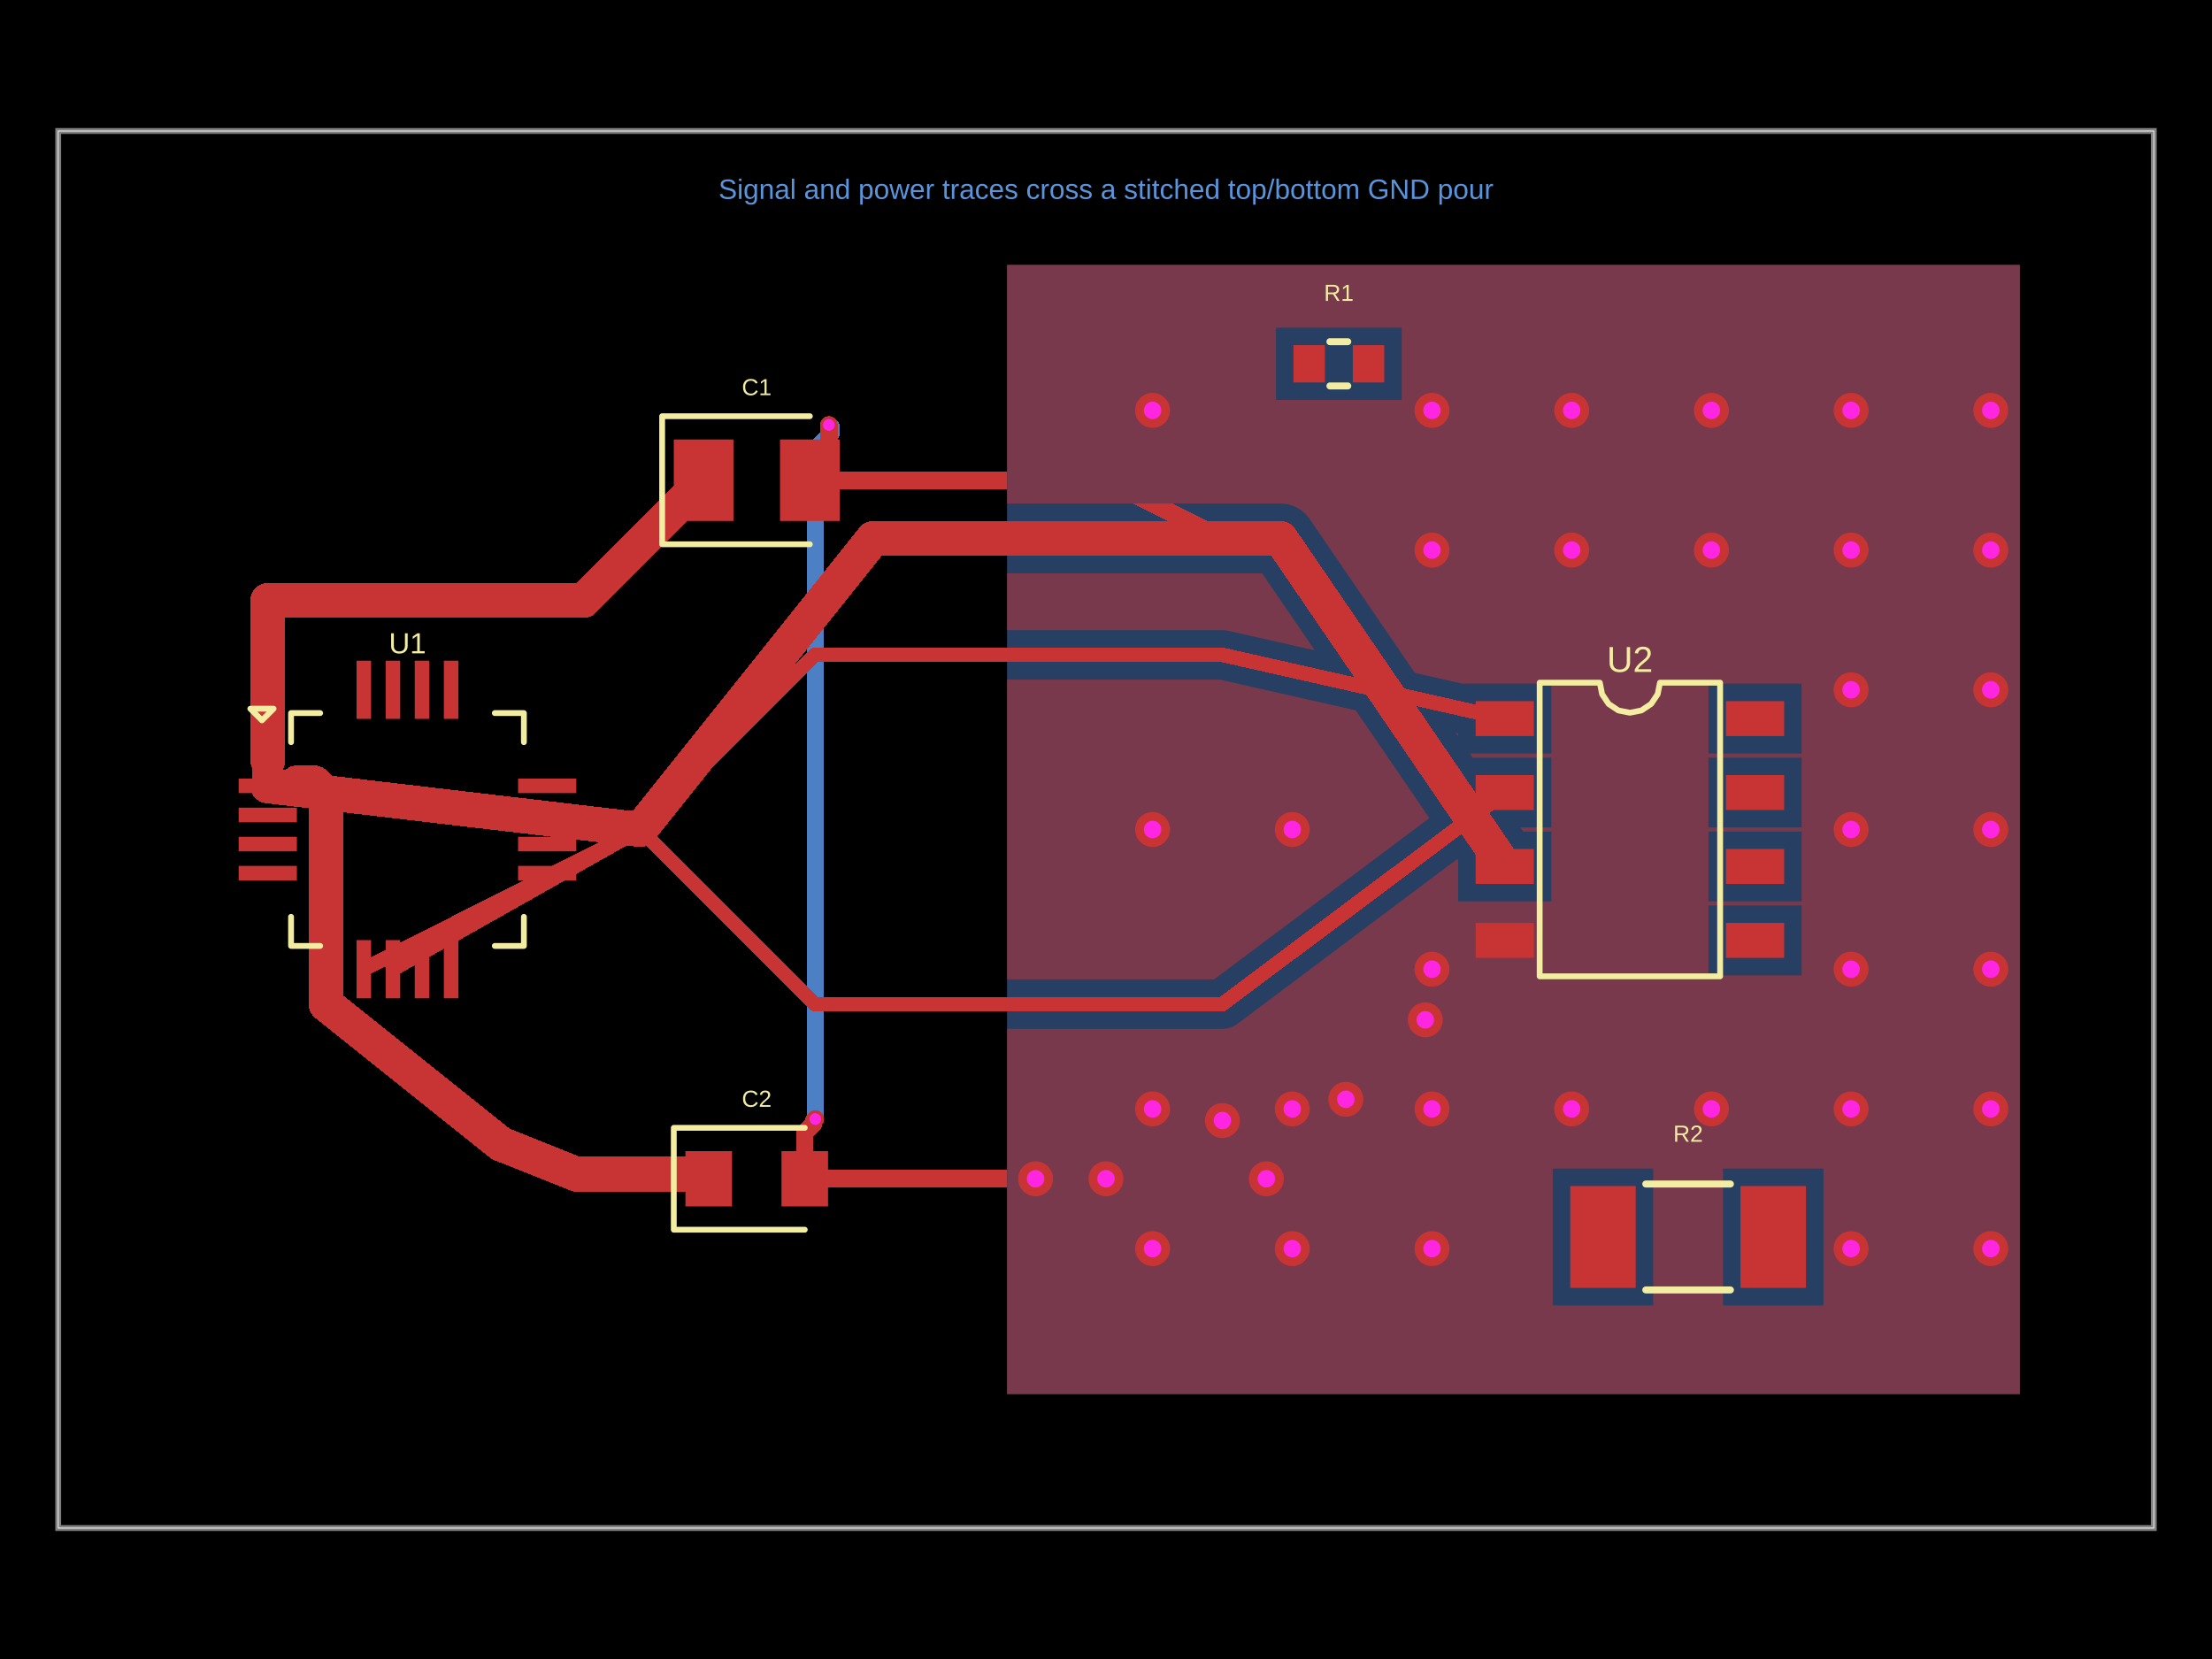
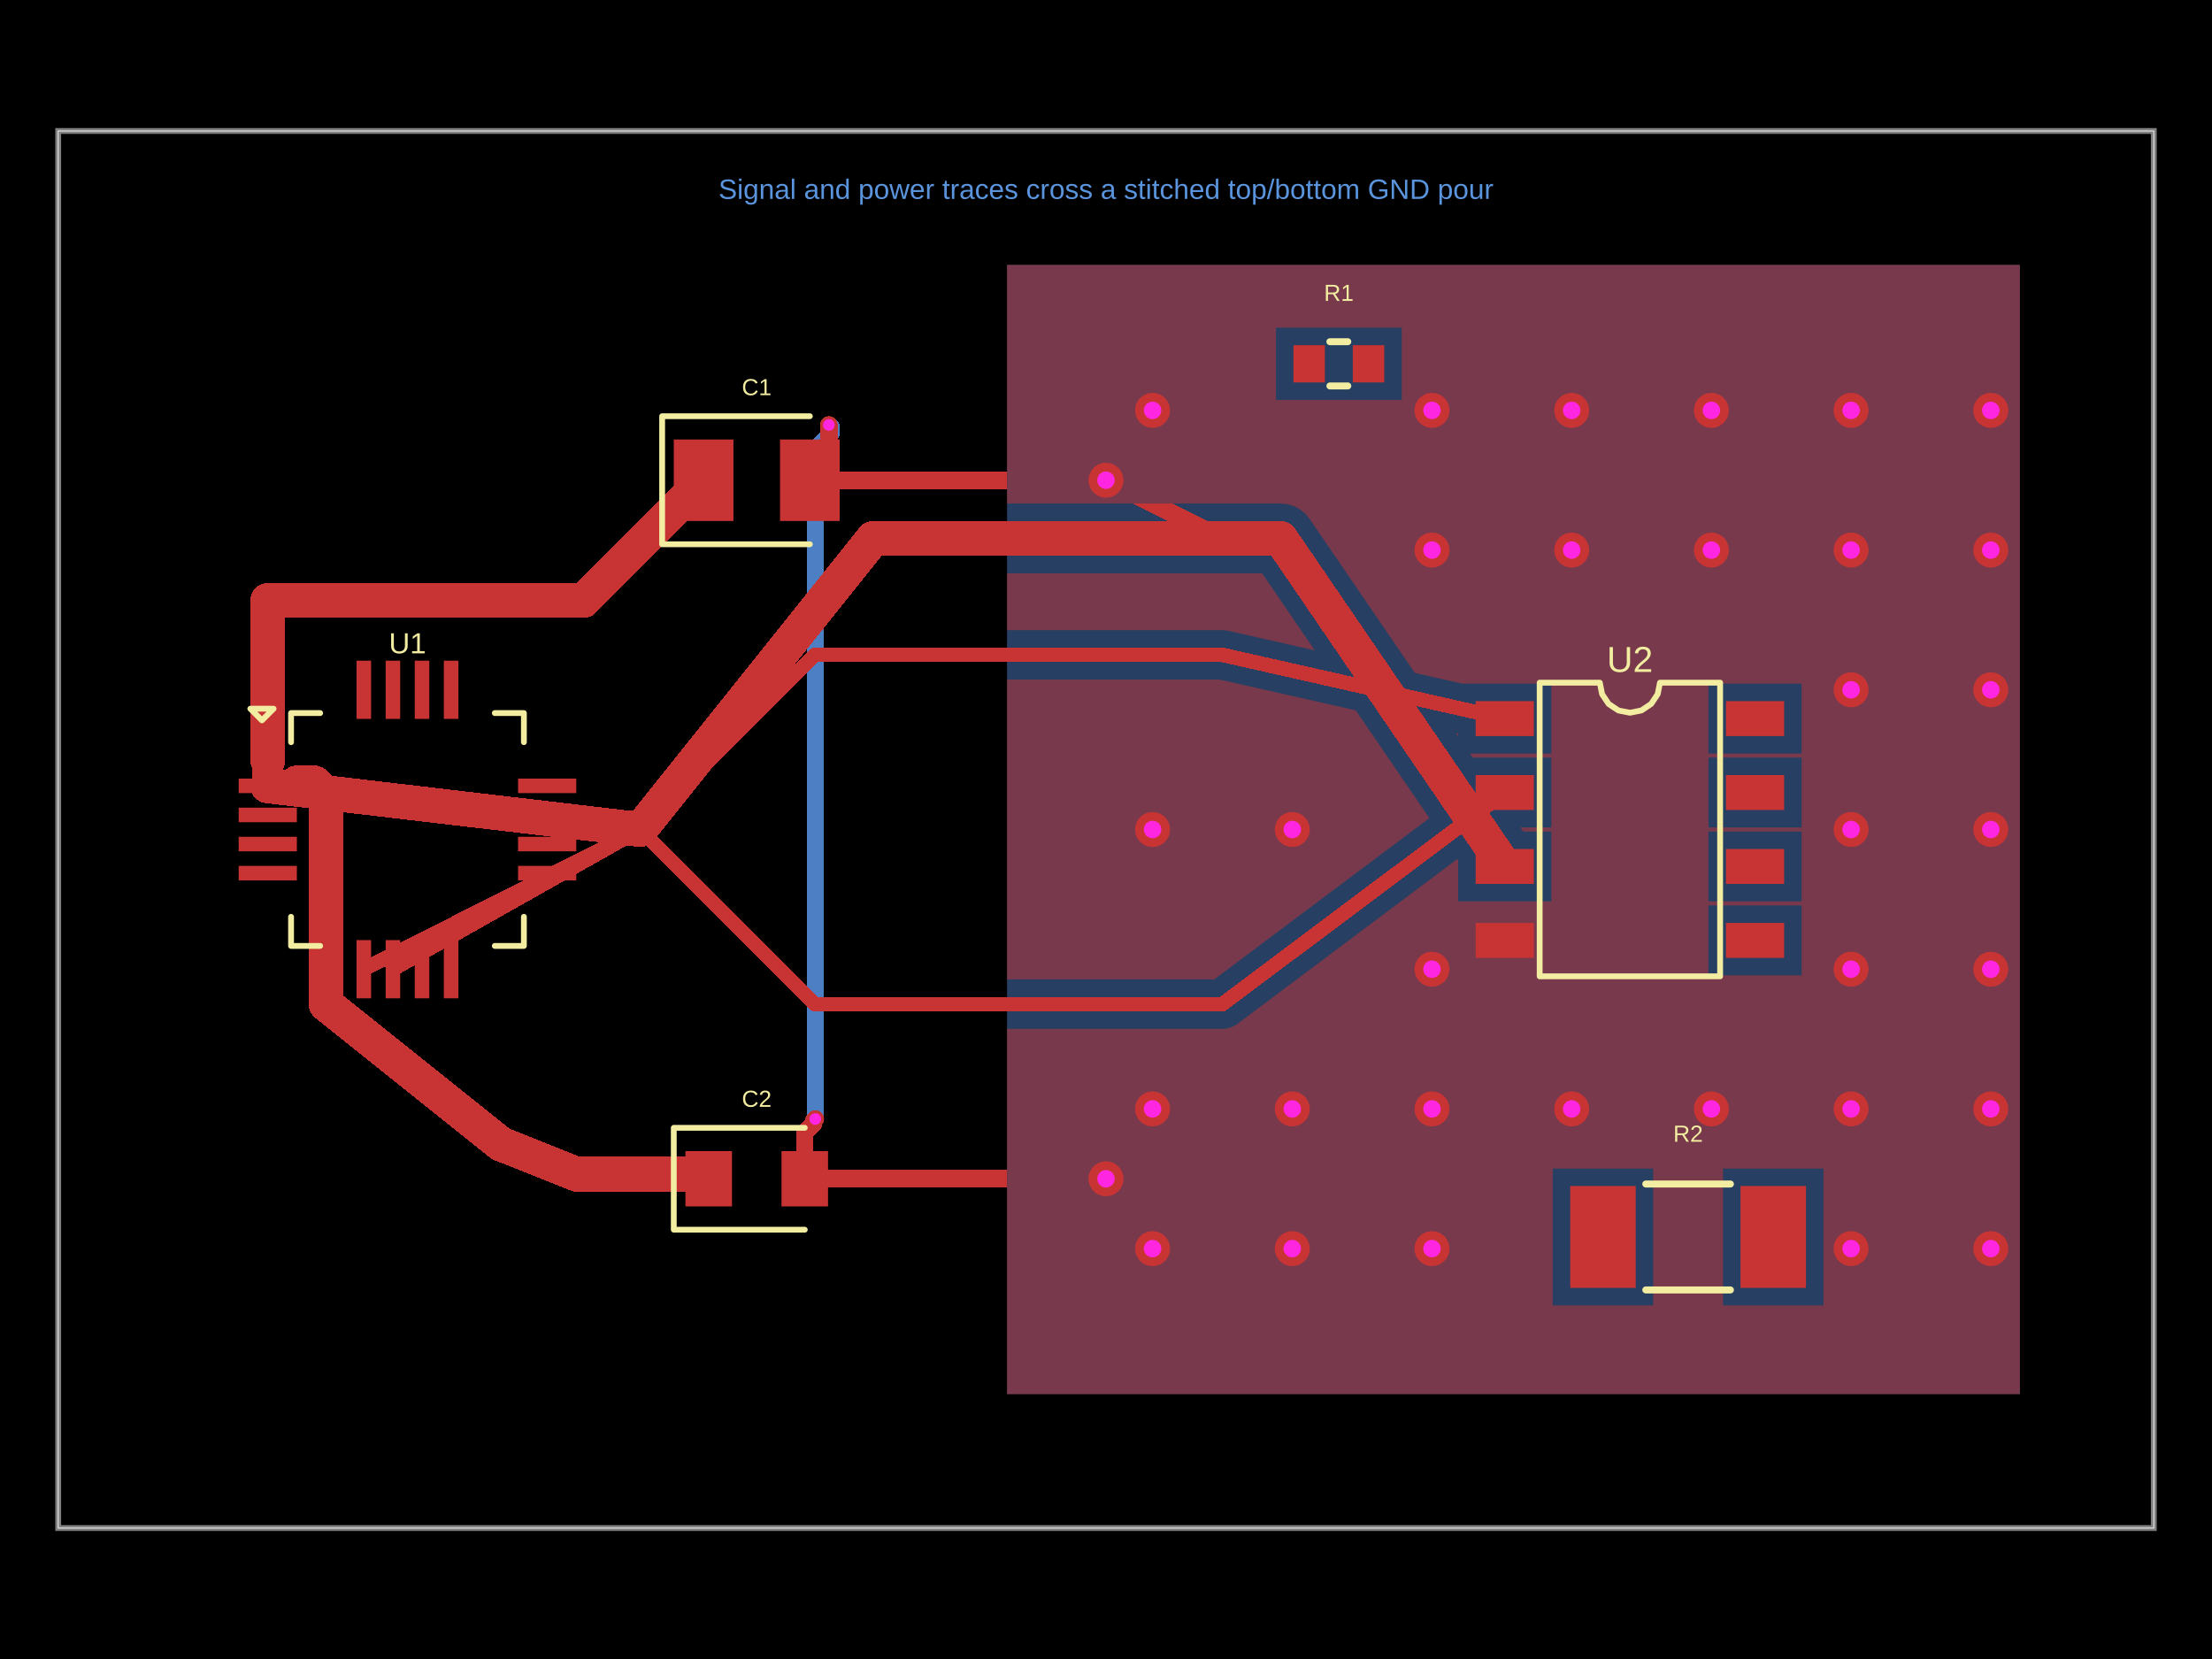
<svg xmlns="http://www.w3.org/2000/svg" width="800" height="600" data-software-used-string="@tscircuit/core@0.0.1697">
  <style />
  <defs class="copper-pour-trace-mask-defs">
    <mask id="copper-pour-trace-mask-top" maskUnits="userSpaceOnUse" x="0" y="0" width="800" height="600">
      <rect x="0" y="0" width="800" height="600" fill="#fff" />
      <path d="M 527.368 266.327 L 526.511 265.071 L 527.368 265.265 L 527.368 266.327 Z" fill-rule="evenodd" fill="#000" />
      <path d="M 439.124 354.211 L 364.211 354.211 L 364.211 245.789 L 441.108 245.789 L 490.334 256.903 L 516.96 295.874 L 439.124 354.211 Z" fill-rule="evenodd" fill="#000" />
      <path d="M 475.514 235.212 L 444.076 228.114 L 444.071 228.134 L 443.851 228.067 L 442.105 227.895 L 364.211 227.895 L 364.211 207.368 L 456.49 207.368 L 475.514 235.212 Z" fill-rule="evenodd" fill="#000" />
      <path d="M 730.526 504.211 L 364.211 504.211 L 364.211 372.105 L 442.105 372.105 L 443.851 371.933 L 445.529 371.424 L 447.076 370.597 L 447.451 370.29 L 447.471 370.318 L 527.064 310.664 L 527.368 311.109 L 527.368 326 L 561.053 326 L 561.053 300.737 L 550.879 300.737 L 549.872 299.263 L 561.053 299.263 L 561.053 274 L 532.611 274 L 531.604 272.526 L 561.053 272.526 L 561.053 247.263 L 528.89 247.263 L 511.691 243.38 L 473.588 187.611 L 473.578 187.618 L 472.09 185.805 L 470.176 184.234 L 467.992 183.067 L 465.622 182.348 L 463.158 182.105 L 364.211 182.105 L 364.211 95.789 L 730.526 95.789 L 730.526 504.211 Z M 461.474 144.632 L 485.474 144.632 L 506.947 144.632 L 506.947 118.526 L 482.947 118.526 L 461.474 118.526 L 461.474 144.632 Z M 617.895 272.526 L 651.579 272.526 L 651.579 247.263 L 617.895 247.263 L 617.895 272.526 Z M 617.895 299.263 L 651.579 299.263 L 651.579 274 L 617.895 274 L 617.895 299.263 Z M 617.895 326 L 651.579 326 L 651.579 300.737 L 617.895 300.737 L 617.895 326 Z M 617.895 352.737 L 651.579 352.737 L 651.579 327.474 L 617.895 327.474 L 617.895 352.737 Z M 561.579 472.105 L 597.895 472.105 L 597.895 422.632 L 561.579 422.632 L 561.579 472.105 Z M 623.158 472.105 L 659.474 472.105 L 659.474 422.632 L 623.158 422.632 L 623.158 472.105 Z" fill-rule="evenodd" fill="#000" />
    </mask>
    <mask id="copper-pour-trace-mask-bottom" maskUnits="userSpaceOnUse" x="0" y="0" width="800" height="600">
      <rect x="0" y="0" width="800" height="600" fill="#fff" />
      <path d="M 364.211 504.211 L 364.211 95.789 L 730.526 95.789 L 730.526 504.211 L 364.211 504.211 Z" fill-rule="evenodd" fill="#000" />
    </mask>
  </defs>
  <rect class="boundary" x="0" y="0" fill="#000" width="800" height="600" data-type="pcb_background" data-pcb-layer="global" />
  <rect class="pcb-boundary" fill="none" stroke="#fff" stroke-width="0.3" x="21.053" y="47.368" width="757.895" height="505.263" data-type="pcb_boundary" data-pcb-layer="global" />
  <path class="pcb-board" d="M 21.053 552.632 L 778.947 552.632 L 778.947 47.368 L 21.053 47.368 Z" fill="none" stroke="rgba(255, 255, 255, 0.5)" stroke-width="2.105" data-type="pcb_board" data-pcb-layer="board" />
  <g class="pcb-trace-mask-group" mask="url(#copper-pour-trace-mask-bottom)">
    <path class="pcb-trace" stroke="rgb(77, 127, 196)" fill="none" stroke-width="6.316" stroke-linecap="round" stroke-linejoin="round" shape-rendering="crispEdges" data-type="pcb_trace" data-pcb-layer="bottom" d="M 299.768 153.684 L 300.551 154.467 M 300.551 154.467 L 300.551 156.745 M 300.551 156.745 L 294.863 162.433 M 294.863 162.433 L 294.863 404.716" />
  </g>
  <path class="pcb-copper-pour pcb-copper-pour-brep" d="M 364.211 504.211 L 364.211 95.789 L 730.526 95.789 L 730.526 504.211 L 364.211 504.211 Z" fill-rule="evenodd" fill="rgb(77, 127, 196)" fill-opacity="0.5" data-type="pcb_copper_pour" data-pcb-layer="bottom" />
  <rect class="pcb-pad" fill="rgb(200, 52, 52)" x="86.316" y="281.579" width="21.053" height="5.263" data-type="pcb_smtpad" data-pcb-layer="top" data-pad-name="U1.pin1" data-pad-net-name="VCC" />
  <rect class="pcb-pad" fill="rgb(200, 52, 52)" x="86.316" y="292.105" width="21.053" height="5.263" data-type="pcb_smtpad" data-pcb-layer="top" data-pad-name="U1.pin2" />
  <rect class="pcb-pad" fill="rgb(200, 52, 52)" x="86.316" y="302.632" width="21.053" height="5.263" data-type="pcb_smtpad" data-pcb-layer="top" data-pad-name="U1.pin3" />
  <rect class="pcb-pad" fill="rgb(200, 52, 52)" x="86.316" y="313.158" width="21.053" height="5.263" data-type="pcb_smtpad" data-pcb-layer="top" data-pad-name="U1.pin4" />
  <rect class="pcb-pad" fill="rgb(200, 52, 52)" x="128.947" y="340" width="5.263" height="21.053" data-type="pcb_smtpad" data-pcb-layer="top" data-pad-name="U1.pin5" />
  <rect class="pcb-pad" fill="rgb(200, 52, 52)" x="139.474" y="340" width="5.263" height="21.053" data-type="pcb_smtpad" data-pcb-layer="top" data-pad-name="U1.pin6" />
  <rect class="pcb-pad" fill="rgb(200, 52, 52)" x="150" y="340" width="5.263" height="21.053" data-type="pcb_smtpad" data-pcb-layer="top" data-pad-name="U1.pin7" />
  <rect class="pcb-pad" fill="rgb(200, 52, 52)" x="160.526" y="340" width="5.263" height="21.053" data-type="pcb_smtpad" data-pcb-layer="top" data-pad-name="U1.pin8" />
  <rect class="pcb-pad" fill="rgb(200, 52, 52)" x="187.368" y="313.158" width="21.053" height="5.263" data-type="pcb_smtpad" data-pcb-layer="top" data-pad-name="U1.pin9" />
  <rect class="pcb-pad" fill="rgb(200, 52, 52)" x="187.368" y="302.632" width="21.053" height="5.263" data-type="pcb_smtpad" data-pcb-layer="top" data-pad-name="U1.pin10" />
  <rect class="pcb-pad" fill="rgb(200, 52, 52)" x="187.368" y="292.105" width="21.053" height="5.263" data-type="pcb_smtpad" data-pcb-layer="top" data-pad-name="U1.pin11" />
  <rect class="pcb-pad" fill="rgb(200, 52, 52)" x="187.368" y="281.579" width="21.053" height="5.263" data-type="pcb_smtpad" data-pcb-layer="top" data-pad-name="U1.pin12" />
  <rect class="pcb-pad" fill="rgb(200, 52, 52)" x="160.526" y="238.947" width="5.263" height="21.053" data-type="pcb_smtpad" data-pcb-layer="top" data-pad-name="U1.pin13" />
  <rect class="pcb-pad" fill="rgb(200, 52, 52)" x="150" y="238.947" width="5.263" height="21.053" data-type="pcb_smtpad" data-pcb-layer="top" data-pad-name="U1.pin14" />
  <rect class="pcb-pad" fill="rgb(200, 52, 52)" x="139.474" y="238.947" width="5.263" height="21.053" data-type="pcb_smtpad" data-pcb-layer="top" data-pad-name="U1.pin15" />
  <rect class="pcb-pad" fill="rgb(200, 52, 52)" x="128.947" y="238.947" width="5.263" height="21.053" data-type="pcb_smtpad" data-pcb-layer="top" data-pad-name="U1.pin16" />
  <rect class="pcb-pad" fill="rgb(200, 52, 52)" x="533.684" y="253.579" width="21.053" height="12.632" data-type="pcb_smtpad" data-pcb-layer="top" data-pad-name="U2.pin1" />
  <rect class="pcb-pad" fill="rgb(200, 52, 52)" x="533.684" y="280.316" width="21.053" height="12.632" data-type="pcb_smtpad" data-pcb-layer="top" data-pad-name="U2.pin2" />
  <rect class="pcb-pad" fill="rgb(200, 52, 52)" x="533.684" y="307.053" width="21.053" height="12.632" data-type="pcb_smtpad" data-pcb-layer="top" data-pad-name="U2.pin3" data-pad-net-name="VCC" />
  <rect class="pcb-pad" fill="rgb(200, 52, 52)" x="533.684" y="333.789" width="21.053" height="12.632" data-type="pcb_smtpad" data-pcb-layer="top" data-pad-name="U2.pin4" data-pad-net-name="GND" />
  <rect class="pcb-pad" fill="rgb(200, 52, 52)" x="624.211" y="333.789" width="21.053" height="12.632" data-type="pcb_smtpad" data-pcb-layer="top" data-pad-name="U2.pin5" />
  <rect class="pcb-pad" fill="rgb(200, 52, 52)" x="624.211" y="307.053" width="21.053" height="12.632" data-type="pcb_smtpad" data-pcb-layer="top" data-pad-name="U2.pin6" />
  <rect class="pcb-pad" fill="rgb(200, 52, 52)" x="624.211" y="280.316" width="21.053" height="12.632" data-type="pcb_smtpad" data-pcb-layer="top" data-pad-name="U2.pin7" />
  <rect class="pcb-pad" fill="rgb(200, 52, 52)" x="624.211" y="253.579" width="21.053" height="12.632" data-type="pcb_smtpad" data-pcb-layer="top" data-pad-name="U2.pin8" />
  <rect class="pcb-pad" fill="rgb(200, 52, 52)" x="243.684" y="158.947" width="21.579" height="29.474" data-type="pcb_smtpad" data-pcb-layer="top" data-pad-name="C1.pin1" data-pad-net-name="VCC" />
  <rect class="pcb-pad" fill="rgb(200, 52, 52)" x="282.105" y="158.947" width="21.579" height="29.474" data-type="pcb_smtpad" data-pcb-layer="top" data-pad-name="C1.pin2" data-pad-net-name="GND" />
  <rect class="pcb-pad" fill="rgb(200, 52, 52)" x="247.895" y="416.316" width="16.842" height="20" data-type="pcb_smtpad" data-pcb-layer="top" data-pad-name="C2.pin1" data-pad-net-name="VCC" />
  <rect class="pcb-pad" fill="rgb(200, 52, 52)" x="282.632" y="416.316" width="16.842" height="20" data-type="pcb_smtpad" data-pcb-layer="top" data-pad-name="C2.pin2" data-pad-net-name="GND" />
  <rect class="pcb-pad" fill="rgb(200, 52, 52)" x="467.789" y="124.842" width="11.368" height="13.474" data-type="pcb_smtpad" data-pcb-layer="top" data-pad-name="R1.pin1" />
  <rect class="pcb-pad" fill="rgb(200, 52, 52)" x="489.263" y="124.842" width="11.368" height="13.474" data-type="pcb_smtpad" data-pcb-layer="top" data-pad-name="R1.pin2" />
  <rect class="pcb-pad" fill="rgb(200, 52, 52)" x="567.895" y="428.947" width="23.684" height="36.842" data-type="pcb_smtpad" data-pcb-layer="top" data-pad-name="R2.pin1" />
  <rect class="pcb-pad" fill="rgb(200, 52, 52)" x="629.474" y="428.947" width="23.684" height="36.842" data-type="pcb_smtpad" data-pcb-layer="top" data-pad-name="R2.pin2" />
  <g class="pcb-trace-mask-group" mask="url(#copper-pour-trace-mask-top)">
    <path class="pcb-trace" stroke="rgb(200, 52, 52)" fill="none" stroke-width="5.263" stroke-linecap="round" stroke-linejoin="round" shape-rendering="crispEdges" data-type="pcb_trace" data-pcb-layer="top" d="M 131.579 350.526 L 231.579 300 M 231.579 300 L 294.737 236.842 M 294.737 236.842 L 442.105 236.842 M 442.105 236.842 L 544.211 259.895 M 142.105 350.526 L 231.579 300 M 231.579 300 L 294.737 363.158 M 294.737 363.158 L 442.105 363.158 M 442.105 363.158 L 544.211 286.632 M 96.842 281.579 L 96.842 284.211 M 107.368 283.158 L 101.053 283.158 M 101.053 283.158 L 96.842 284.211" />
    <path class="pcb-trace" stroke="rgb(200, 52, 52)" fill="none" stroke-width="12.632" stroke-linecap="round" stroke-linejoin="round" shape-rendering="crispEdges" data-type="pcb_trace" data-pcb-layer="top" d="M 96.842 284.211 L 231.579 300 M 231.579 300 L 315.789 194.737 M 315.789 194.737 L 463.158 194.737 M 463.158 194.737 L 544.211 313.368 M 254.474 173.684 L 245.785 182.374 M 245.785 182.374 L 237.097 191.064 M 237.097 191.064 L 228.408 199.754 M 228.408 199.754 L 219.72 208.444 M 219.72 208.444 L 211.032 217.134 M 211.032 217.134 L 96.842 217.134 M 96.842 217.134 L 96.842 265.728 M 96.842 265.728 L 96.842 274.969 M 256.316 426.316 L 254.705 424.705 M 254.705 424.705 L 243.197 424.705 M 243.197 424.705 L 231.688 424.705 M 231.688 424.705 L 220.179 424.705 M 220.179 424.705 L 208.67 424.705 M 208.67 424.705 L 181.053 413.684 M 181.053 413.684 L 117.895 363.158 M 117.895 363.158 L 117.895 287.368 M 117.895 287.368 L 113.684 283.158 M 113.684 283.158 L 107.368 283.158 M 107.368 283.158 L 107.368 283.158" />
    <path class="pcb-trace" stroke="rgb(200, 52, 52)" fill="none" stroke-width="6.316" stroke-linecap="round" stroke-linejoin="round" shape-rendering="crispEdges" data-type="pcb_trace" data-pcb-layer="top" d="M 292.895 173.684 L 336.842 173.684 M 336.842 173.684 L 400 173.684 M 400 173.684 L 442.105 194.737 M 291.053 426.316 L 336.842 426.316 M 336.842 426.316 L 364.211 426.316 M 292.895 173.684 L 299.768 166.821 M 299.768 166.821 L 299.768 153.684 M 294.863 404.716 L 294.203 405.376 M 294.203 405.376 L 294.203 406.57 M 294.203 406.57 L 291.053 409.72 M 291.053 409.72 L 291.053 426.316 M 364.211 426.316 L 291.053 426.316" />
    <path class="pcb-trace" stroke="rgb(200, 52, 52)" fill="none" stroke-width="11.053" stroke-linecap="round" stroke-linejoin="round" shape-rendering="crispEdges" data-type="pcb_trace" data-pcb-layer="top" d="M 96.842 274.969 L 96.842 281.579 M 96.842 281.579 L 96.842 281.579" />
  </g>
  <path class="pcb-copper-pour pcb-copper-pour-brep" d="M 527.368 266.327 L 526.511 265.071 L 527.368 265.265 L 527.368 266.327 Z" fill-rule="evenodd" fill="rgb(200, 52, 52)" fill-opacity="0.5" data-type="pcb_copper_pour" data-pcb-layer="top" />
  <path class="pcb-copper-pour pcb-copper-pour-brep" d="M 439.124 354.211 L 364.211 354.211 L 364.211 245.789 L 441.108 245.789 L 490.334 256.903 L 516.96 295.874 L 439.124 354.211 Z" fill-rule="evenodd" fill="rgb(200, 52, 52)" fill-opacity="0.5" data-type="pcb_copper_pour" data-pcb-layer="top" />
  <path class="pcb-copper-pour pcb-copper-pour-brep" d="M 475.514 235.212 L 444.076 228.114 L 444.071 228.134 L 443.851 228.067 L 442.105 227.895 L 364.211 227.895 L 364.211 207.368 L 456.49 207.368 L 475.514 235.212 Z" fill-rule="evenodd" fill="rgb(200, 52, 52)" fill-opacity="0.5" data-type="pcb_copper_pour" data-pcb-layer="top" />
  <path class="pcb-copper-pour pcb-copper-pour-brep" d="M 730.526 504.211 L 364.211 504.211 L 364.211 372.105 L 442.105 372.105 L 443.851 371.933 L 445.529 371.424 L 447.076 370.597 L 447.451 370.29 L 447.471 370.318 L 527.064 310.664 L 527.368 311.109 L 527.368 326 L 561.053 326 L 561.053 300.737 L 550.879 300.737 L 549.872 299.263 L 561.053 299.263 L 561.053 274 L 532.611 274 L 531.604 272.526 L 561.053 272.526 L 561.053 247.263 L 528.89 247.263 L 511.691 243.38 L 473.588 187.611 L 473.578 187.618 L 472.09 185.805 L 470.176 184.234 L 467.992 183.067 L 465.622 182.348 L 463.158 182.105 L 364.211 182.105 L 364.211 95.789 L 730.526 95.789 L 730.526 504.211 Z M 461.474 144.632 L 485.474 144.632 L 506.947 144.632 L 506.947 118.526 L 482.947 118.526 L 461.474 118.526 L 461.474 144.632 Z M 617.895 272.526 L 651.579 272.526 L 651.579 247.263 L 617.895 247.263 L 617.895 272.526 Z M 617.895 299.263 L 651.579 299.263 L 651.579 274 L 617.895 274 L 617.895 299.263 Z M 617.895 326 L 651.579 326 L 651.579 300.737 L 617.895 300.737 L 617.895 326 Z M 617.895 352.737 L 651.579 352.737 L 651.579 327.474 L 617.895 327.474 L 617.895 352.737 Z M 561.579 472.105 L 597.895 472.105 L 597.895 422.632 L 561.579 422.632 L 561.579 472.105 Z M 623.158 472.105 L 659.474 472.105 L 659.474 422.632 L 623.158 422.632 L 623.158 472.105 Z" fill-rule="evenodd" fill="rgb(200, 52, 52)" fill-opacity="0.5" data-type="pcb_copper_pour" data-pcb-layer="top" />
  <path class="pcb-silkscreen pcb-silkscreen-top" d="M 115.789 257.895 L 105.263 257.895 L 105.263 268.421" fill="none" stroke="#f2eda1" stroke-width="2.105" stroke-linecap="round" stroke-linejoin="round" data-pcb-component-id="pcb_component_0" data-pcb-silkscreen-path-id="pcb_silkscreen_path_0" data-type="pcb_silkscreen_path" data-pcb-layer="top" />
  <path class="pcb-silkscreen pcb-silkscreen-top" d="M 90.526 256.316 L 94.737 260.526 L 98.947 256.316 L 90.526 256.316 Z" fill="none" stroke="#f2eda1" stroke-width="2.105" stroke-linecap="round" stroke-linejoin="round" data-pcb-component-id="pcb_component_0" data-pcb-silkscreen-path-id="pcb_silkscreen_path_1" data-type="pcb_silkscreen_path" data-pcb-layer="top" />
  <path class="pcb-silkscreen pcb-silkscreen-top" d="M 115.789 342.105 L 105.263 342.105 L 105.263 331.579" fill="none" stroke="#f2eda1" stroke-width="2.105" stroke-linecap="round" stroke-linejoin="round" data-pcb-component-id="pcb_component_0" data-pcb-silkscreen-path-id="pcb_silkscreen_path_2" data-type="pcb_silkscreen_path" data-pcb-layer="top" />
  <path class="pcb-silkscreen pcb-silkscreen-top" d="M 178.947 342.105 L 189.474 342.105 L 189.474 331.579" fill="none" stroke="#f2eda1" stroke-width="2.105" stroke-linecap="round" stroke-linejoin="round" data-pcb-component-id="pcb_component_0" data-pcb-silkscreen-path-id="pcb_silkscreen_path_3" data-type="pcb_silkscreen_path" data-pcb-layer="top" />
  <path class="pcb-silkscreen pcb-silkscreen-top" d="M 178.947 257.895 L 189.474 257.895 L 189.474 268.421" fill="none" stroke="#f2eda1" stroke-width="2.105" stroke-linecap="round" stroke-linejoin="round" data-pcb-component-id="pcb_component_0" data-pcb-silkscreen-path-id="pcb_silkscreen_path_4" data-type="pcb_silkscreen_path" data-pcb-layer="top" />
  <text x="0" y="0" dx="0" dy="0" fill="#f2eda1" font-family="Arial, sans-serif" font-size="10.526" text-anchor="middle" dominant-baseline="central" transform="matrix(1,0,0,1,147.3684,232.6316)" class="pcb-silkscreen-text pcb-silkscreen-top" data-pcb-silkscreen-text-id="pcb_silkscreen_text_0" stroke="none" data-type="pcb_silkscreen_text" data-pcb-layer="top">U1</text>
  <path class="pcb-silkscreen pcb-silkscreen-top" d="M 556.842 353.105 L 556.842 246.895 L 578.596 246.895 L 579.424 251.057 L 581.782 254.586 L 585.311 256.944 L 589.474 257.772 L 593.636 256.944 L 597.165 254.586 L 599.523 251.057 L 600.351 246.895 L 622.105 246.895 L 622.105 353.105 L 556.842 353.105 Z" fill="none" stroke="#f2eda1" stroke-width="2.105" stroke-linecap="round" stroke-linejoin="round" data-pcb-component-id="pcb_component_1" data-pcb-silkscreen-path-id="pcb_silkscreen_path_5" data-type="pcb_silkscreen_path" data-pcb-layer="top" />
  <text x="0" y="0" dx="0" dy="0" fill="#f2eda1" font-family="Arial, sans-serif" font-size="13.061" text-anchor="middle" dominant-baseline="central" transform="matrix(1,0,0,1,589.4737,238.4737)" class="pcb-silkscreen-text pcb-silkscreen-top" data-pcb-silkscreen-text-id="pcb_silkscreen_text_1" stroke="none" data-type="pcb_silkscreen_text" data-pcb-layer="top">U2</text>
  <path class="pcb-silkscreen pcb-silkscreen-top" d="M 292.895 150.526 L 239.474 150.526 L 239.474 196.842 L 292.895 196.842" fill="none" stroke="#f2eda1" stroke-width="2.105" stroke-linecap="round" stroke-linejoin="round" data-pcb-component-id="pcb_component_2" data-pcb-silkscreen-path-id="pcb_silkscreen_path_6" data-type="pcb_silkscreen_path" data-pcb-layer="top" />
  <text x="0" y="0" dx="0" dy="0" fill="#f2eda1" font-family="Arial, sans-serif" font-size="8.421" text-anchor="middle" dominant-baseline="central" transform="matrix(1,0,0,1,273.6842,140)" class="pcb-silkscreen-text pcb-silkscreen-top" data-pcb-silkscreen-text-id="pcb_silkscreen_text_2" stroke="none" data-type="pcb_silkscreen_text" data-pcb-layer="top">C1</text>
  <path class="pcb-silkscreen pcb-silkscreen-top" d="M 291.053 407.895 L 243.684 407.895 L 243.684 444.737 L 291.053 444.737" fill="none" stroke="#f2eda1" stroke-width="2.105" stroke-linecap="round" stroke-linejoin="round" data-pcb-component-id="pcb_component_3" data-pcb-silkscreen-path-id="pcb_silkscreen_path_7" data-type="pcb_silkscreen_path" data-pcb-layer="top" />
  <text x="0" y="0" dx="0" dy="0" fill="#f2eda1" font-family="Arial, sans-serif" font-size="8.421" text-anchor="middle" dominant-baseline="central" transform="matrix(1,0,0,1,273.6842,397.3684)" class="pcb-silkscreen-text pcb-silkscreen-top" data-pcb-silkscreen-text-id="pcb_silkscreen_text_3" stroke="none" data-type="pcb_silkscreen_text" data-pcb-layer="top">C2</text>
  <path class="pcb-silkscreen pcb-silkscreen-top" d="M 480.976 123.579 L 487.445 123.579" fill="none" stroke="#f2eda1" stroke-width="2.526" stroke-linecap="round" stroke-linejoin="round" data-pcb-component-id="pcb_component_4" data-pcb-silkscreen-path-id="pcb_silkscreen_path_8" data-type="pcb_silkscreen_path" data-pcb-layer="top" />
  <path class="pcb-silkscreen pcb-silkscreen-top" d="M 480.976 139.579 L 487.445 139.579" fill="none" stroke="#f2eda1" stroke-width="2.526" stroke-linecap="round" stroke-linejoin="round" data-pcb-component-id="pcb_component_4" data-pcb-silkscreen-path-id="pcb_silkscreen_path_9" data-type="pcb_silkscreen_path" data-pcb-layer="top" />
  <text x="0" y="0" dx="0" dy="0" fill="#f2eda1" font-family="Arial, sans-serif" font-size="8.421" text-anchor="middle" dominant-baseline="central" transform="matrix(1,0,0,1,484.2105,105.8947)" class="pcb-silkscreen-text pcb-silkscreen-top" data-pcb-silkscreen-text-id="pcb_silkscreen_text_4" stroke="none" data-type="pcb_silkscreen_text" data-pcb-layer="top">R1</text>
  <path class="pcb-silkscreen pcb-silkscreen-top" d="M 595.22 428.211 L 625.833 428.211" fill="none" stroke="#f2eda1" stroke-width="2.526" stroke-linecap="round" stroke-linejoin="round" data-pcb-component-id="pcb_component_5" data-pcb-silkscreen-path-id="pcb_silkscreen_path_10" data-type="pcb_silkscreen_path" data-pcb-layer="top" />
  <path class="pcb-silkscreen pcb-silkscreen-top" d="M 595.22 466.526 L 625.833 466.526" fill="none" stroke="#f2eda1" stroke-width="2.526" stroke-linecap="round" stroke-linejoin="round" data-pcb-component-id="pcb_component_5" data-pcb-silkscreen-path-id="pcb_silkscreen_path_11" data-type="pcb_silkscreen_path" data-pcb-layer="top" />
  <text x="0" y="0" dx="0" dy="0" fill="#f2eda1" font-family="Arial, sans-serif" font-size="8.421" text-anchor="middle" dominant-baseline="central" transform="matrix(1,0,0,1,610.5263,410)" class="pcb-silkscreen-text pcb-silkscreen-top" data-pcb-silkscreen-text-id="pcb_silkscreen_text_5" stroke="none" data-type="pcb_silkscreen_text" data-pcb-layer="top">R2</text>
  <g data-type="pcb_via" data-pcb-layer="through">
    <circle class="pcb-hole-outer" fill="rgb(200, 52, 52)" cx="299.768" cy="153.684" r="3.158" data-type="pcb_via" data-pcb-layer="top" />
    <circle class="pcb-hole-inner" fill="#FF26E2" cx="299.768" cy="153.684" r="2.105" data-type="pcb_via" data-pcb-layer="drill" />
  </g>
  <g data-type="pcb_via" data-pcb-layer="through">
    <circle class="pcb-hole-outer" fill="rgb(200, 52, 52)" cx="294.863" cy="404.716" r="3.158" data-type="pcb_via" data-pcb-layer="top" />
    <circle class="pcb-hole-inner" fill="#FF26E2" cx="294.863" cy="404.716" r="2.105" data-type="pcb_via" data-pcb-layer="drill" />
  </g>
  <g data-type="pcb_via" data-pcb-layer="through">
    <circle class="pcb-hole-outer" fill="rgb(200, 52, 52)" cx="416.842" cy="451.579" r="6.316" data-type="pcb_via" data-pcb-layer="top" />
    <circle class="pcb-hole-inner" fill="#FF26E2" cx="416.842" cy="451.579" r="3.158" data-type="pcb_via" data-pcb-layer="drill" />
  </g>
  <g data-type="pcb_via" data-pcb-layer="through">
    <circle class="pcb-hole-outer" fill="rgb(200, 52, 52)" cx="467.368" cy="451.579" r="6.316" data-type="pcb_via" data-pcb-layer="top" />
    <circle class="pcb-hole-inner" fill="#FF26E2" cx="467.368" cy="451.579" r="3.158" data-type="pcb_via" data-pcb-layer="drill" />
  </g>
  <g data-type="pcb_via" data-pcb-layer="through">
    <circle class="pcb-hole-outer" fill="rgb(200, 52, 52)" cx="517.895" cy="451.579" r="6.316" data-type="pcb_via" data-pcb-layer="top" />
    <circle class="pcb-hole-inner" fill="#FF26E2" cx="517.895" cy="451.579" r="3.158" data-type="pcb_via" data-pcb-layer="drill" />
  </g>
  <g data-type="pcb_via" data-pcb-layer="through">
    <circle class="pcb-hole-outer" fill="rgb(200, 52, 52)" cx="669.474" cy="451.579" r="6.316" data-type="pcb_via" data-pcb-layer="top" />
    <circle class="pcb-hole-inner" fill="#FF26E2" cx="669.474" cy="451.579" r="3.158" data-type="pcb_via" data-pcb-layer="drill" />
  </g>
  <g data-type="pcb_via" data-pcb-layer="through">
    <circle class="pcb-hole-outer" fill="rgb(200, 52, 52)" cx="720" cy="451.579" r="6.316" data-type="pcb_via" data-pcb-layer="top" />
    <circle class="pcb-hole-inner" fill="#FF26E2" cx="720" cy="451.579" r="3.158" data-type="pcb_via" data-pcb-layer="drill" />
  </g>
  <g data-type="pcb_via" data-pcb-layer="through">
    <circle class="pcb-hole-outer" fill="rgb(200, 52, 52)" cx="416.842" cy="401.053" r="6.316" data-type="pcb_via" data-pcb-layer="top" />
    <circle class="pcb-hole-inner" fill="#FF26E2" cx="416.842" cy="401.053" r="3.158" data-type="pcb_via" data-pcb-layer="drill" />
  </g>
  <g data-type="pcb_via" data-pcb-layer="through">
    <circle class="pcb-hole-outer" fill="rgb(200, 52, 52)" cx="467.368" cy="401.053" r="6.316" data-type="pcb_via" data-pcb-layer="top" />
    <circle class="pcb-hole-inner" fill="#FF26E2" cx="467.368" cy="401.053" r="3.158" data-type="pcb_via" data-pcb-layer="drill" />
  </g>
  <g data-type="pcb_via" data-pcb-layer="through">
    <circle class="pcb-hole-outer" fill="rgb(200, 52, 52)" cx="517.895" cy="401.053" r="6.316" data-type="pcb_via" data-pcb-layer="top" />
    <circle class="pcb-hole-inner" fill="#FF26E2" cx="517.895" cy="401.053" r="3.158" data-type="pcb_via" data-pcb-layer="drill" />
  </g>
  <g data-type="pcb_via" data-pcb-layer="through">
    <circle class="pcb-hole-outer" fill="rgb(200, 52, 52)" cx="568.421" cy="401.053" r="6.316" data-type="pcb_via" data-pcb-layer="top" />
    <circle class="pcb-hole-inner" fill="#FF26E2" cx="568.421" cy="401.053" r="3.158" data-type="pcb_via" data-pcb-layer="drill" />
  </g>
  <g data-type="pcb_via" data-pcb-layer="through">
    <circle class="pcb-hole-outer" fill="rgb(200, 52, 52)" cx="618.947" cy="401.053" r="6.316" data-type="pcb_via" data-pcb-layer="top" />
    <circle class="pcb-hole-inner" fill="#FF26E2" cx="618.947" cy="401.053" r="3.158" data-type="pcb_via" data-pcb-layer="drill" />
  </g>
  <g data-type="pcb_via" data-pcb-layer="through">
    <circle class="pcb-hole-outer" fill="rgb(200, 52, 52)" cx="669.474" cy="401.053" r="6.316" data-type="pcb_via" data-pcb-layer="top" />
    <circle class="pcb-hole-inner" fill="#FF26E2" cx="669.474" cy="401.053" r="3.158" data-type="pcb_via" data-pcb-layer="drill" />
  </g>
  <g data-type="pcb_via" data-pcb-layer="through">
    <circle class="pcb-hole-outer" fill="rgb(200, 52, 52)" cx="720" cy="401.053" r="6.316" data-type="pcb_via" data-pcb-layer="top" />
    <circle class="pcb-hole-inner" fill="#FF26E2" cx="720" cy="401.053" r="3.158" data-type="pcb_via" data-pcb-layer="drill" />
  </g>
  <g data-type="pcb_via" data-pcb-layer="through">
    <circle class="pcb-hole-outer" fill="rgb(200, 52, 52)" cx="517.895" cy="350.526" r="6.316" data-type="pcb_via" data-pcb-layer="top" />
    <circle class="pcb-hole-inner" fill="#FF26E2" cx="517.895" cy="350.526" r="3.158" data-type="pcb_via" data-pcb-layer="drill" />
  </g>
  <g data-type="pcb_via" data-pcb-layer="through">
    <circle class="pcb-hole-outer" fill="rgb(200, 52, 52)" cx="669.474" cy="350.526" r="6.316" data-type="pcb_via" data-pcb-layer="top" />
    <circle class="pcb-hole-inner" fill="#FF26E2" cx="669.474" cy="350.526" r="3.158" data-type="pcb_via" data-pcb-layer="drill" />
  </g>
  <g data-type="pcb_via" data-pcb-layer="through">
    <circle class="pcb-hole-outer" fill="rgb(200, 52, 52)" cx="720" cy="350.526" r="6.316" data-type="pcb_via" data-pcb-layer="top" />
    <circle class="pcb-hole-inner" fill="#FF26E2" cx="720" cy="350.526" r="3.158" data-type="pcb_via" data-pcb-layer="drill" />
  </g>
  <g data-type="pcb_via" data-pcb-layer="through">
    <circle class="pcb-hole-outer" fill="rgb(200, 52, 52)" cx="416.842" cy="300" r="6.316" data-type="pcb_via" data-pcb-layer="top" />
    <circle class="pcb-hole-inner" fill="#FF26E2" cx="416.842" cy="300" r="3.158" data-type="pcb_via" data-pcb-layer="drill" />
  </g>
  <g data-type="pcb_via" data-pcb-layer="through">
    <circle class="pcb-hole-outer" fill="rgb(200, 52, 52)" cx="467.368" cy="300" r="6.316" data-type="pcb_via" data-pcb-layer="top" />
    <circle class="pcb-hole-inner" fill="#FF26E2" cx="467.368" cy="300" r="3.158" data-type="pcb_via" data-pcb-layer="drill" />
  </g>
  <g data-type="pcb_via" data-pcb-layer="through">
    <circle class="pcb-hole-outer" fill="rgb(200, 52, 52)" cx="669.474" cy="300" r="6.316" data-type="pcb_via" data-pcb-layer="top" />
    <circle class="pcb-hole-inner" fill="#FF26E2" cx="669.474" cy="300" r="3.158" data-type="pcb_via" data-pcb-layer="drill" />
  </g>
  <g data-type="pcb_via" data-pcb-layer="through">
    <circle class="pcb-hole-outer" fill="rgb(200, 52, 52)" cx="720" cy="300" r="6.316" data-type="pcb_via" data-pcb-layer="top" />
    <circle class="pcb-hole-inner" fill="#FF26E2" cx="720" cy="300" r="3.158" data-type="pcb_via" data-pcb-layer="drill" />
  </g>
  <g data-type="pcb_via" data-pcb-layer="through">
    <circle class="pcb-hole-outer" fill="rgb(200, 52, 52)" cx="669.474" cy="249.474" r="6.316" data-type="pcb_via" data-pcb-layer="top" />
    <circle class="pcb-hole-inner" fill="#FF26E2" cx="669.474" cy="249.474" r="3.158" data-type="pcb_via" data-pcb-layer="drill" />
  </g>
  <g data-type="pcb_via" data-pcb-layer="through">
    <circle class="pcb-hole-outer" fill="rgb(200, 52, 52)" cx="720" cy="249.474" r="6.316" data-type="pcb_via" data-pcb-layer="top" />
    <circle class="pcb-hole-inner" fill="#FF26E2" cx="720" cy="249.474" r="3.158" data-type="pcb_via" data-pcb-layer="drill" />
  </g>
  <g data-type="pcb_via" data-pcb-layer="through">
    <circle class="pcb-hole-outer" fill="rgb(200, 52, 52)" cx="517.895" cy="198.947" r="6.316" data-type="pcb_via" data-pcb-layer="top" />
    <circle class="pcb-hole-inner" fill="#FF26E2" cx="517.895" cy="198.947" r="3.158" data-type="pcb_via" data-pcb-layer="drill" />
  </g>
  <g data-type="pcb_via" data-pcb-layer="through">
    <circle class="pcb-hole-outer" fill="rgb(200, 52, 52)" cx="568.421" cy="198.947" r="6.316" data-type="pcb_via" data-pcb-layer="top" />
    <circle class="pcb-hole-inner" fill="#FF26E2" cx="568.421" cy="198.947" r="3.158" data-type="pcb_via" data-pcb-layer="drill" />
  </g>
  <g data-type="pcb_via" data-pcb-layer="through">
    <circle class="pcb-hole-outer" fill="rgb(200, 52, 52)" cx="618.947" cy="198.947" r="6.316" data-type="pcb_via" data-pcb-layer="top" />
    <circle class="pcb-hole-inner" fill="#FF26E2" cx="618.947" cy="198.947" r="3.158" data-type="pcb_via" data-pcb-layer="drill" />
  </g>
  <g data-type="pcb_via" data-pcb-layer="through">
    <circle class="pcb-hole-outer" fill="rgb(200, 52, 52)" cx="669.474" cy="198.947" r="6.316" data-type="pcb_via" data-pcb-layer="top" />
    <circle class="pcb-hole-inner" fill="#FF26E2" cx="669.474" cy="198.947" r="3.158" data-type="pcb_via" data-pcb-layer="drill" />
  </g>
  <g data-type="pcb_via" data-pcb-layer="through">
    <circle class="pcb-hole-outer" fill="rgb(200, 52, 52)" cx="720" cy="198.947" r="6.316" data-type="pcb_via" data-pcb-layer="top" />
    <circle class="pcb-hole-inner" fill="#FF26E2" cx="720" cy="198.947" r="3.158" data-type="pcb_via" data-pcb-layer="drill" />
  </g>
  <g data-type="pcb_via" data-pcb-layer="through">
    <circle class="pcb-hole-outer" fill="rgb(200, 52, 52)" cx="416.842" cy="148.421" r="6.316" data-type="pcb_via" data-pcb-layer="top" />
    <circle class="pcb-hole-inner" fill="#FF26E2" cx="416.842" cy="148.421" r="3.158" data-type="pcb_via" data-pcb-layer="drill" />
  </g>
  <g data-type="pcb_via" data-pcb-layer="through">
    <circle class="pcb-hole-outer" fill="rgb(200, 52, 52)" cx="517.895" cy="148.421" r="6.316" data-type="pcb_via" data-pcb-layer="top" />
    <circle class="pcb-hole-inner" fill="#FF26E2" cx="517.895" cy="148.421" r="3.158" data-type="pcb_via" data-pcb-layer="drill" />
  </g>
  <g data-type="pcb_via" data-pcb-layer="through">
    <circle class="pcb-hole-outer" fill="rgb(200, 52, 52)" cx="568.421" cy="148.421" r="6.316" data-type="pcb_via" data-pcb-layer="top" />
    <circle class="pcb-hole-inner" fill="#FF26E2" cx="568.421" cy="148.421" r="3.158" data-type="pcb_via" data-pcb-layer="drill" />
  </g>
  <g data-type="pcb_via" data-pcb-layer="through">
    <circle class="pcb-hole-outer" fill="rgb(200, 52, 52)" cx="618.947" cy="148.421" r="6.316" data-type="pcb_via" data-pcb-layer="top" />
    <circle class="pcb-hole-inner" fill="#FF26E2" cx="618.947" cy="148.421" r="3.158" data-type="pcb_via" data-pcb-layer="drill" />
  </g>
  <g data-type="pcb_via" data-pcb-layer="through">
    <circle class="pcb-hole-outer" fill="rgb(200, 52, 52)" cx="669.474" cy="148.421" r="6.316" data-type="pcb_via" data-pcb-layer="top" />
    <circle class="pcb-hole-inner" fill="#FF26E2" cx="669.474" cy="148.421" r="3.158" data-type="pcb_via" data-pcb-layer="drill" />
  </g>
  <g data-type="pcb_via" data-pcb-layer="through">
    <circle class="pcb-hole-outer" fill="rgb(200, 52, 52)" cx="720" cy="148.421" r="6.316" data-type="pcb_via" data-pcb-layer="top" />
    <circle class="pcb-hole-inner" fill="#FF26E2" cx="720" cy="148.421" r="3.158" data-type="pcb_via" data-pcb-layer="drill" />
  </g>
  <g data-type="pcb_via" data-pcb-layer="through">
+     <circle class="pcb-hole-outer" fill="rgb(200, 52, 52)" cx="400" cy="173.684" r="6.316" data-type="pcb_via" data-pcb-layer="top" />
+     <circle class="pcb-hole-inner" fill="#FF26E2" cx="400" cy="173.684" r="3.158" data-type="pcb_via" data-pcb-layer="drill" />
+   </g>
+   <g data-type="pcb_via" data-pcb-layer="through">
    <circle class="pcb-hole-outer" fill="rgb(200, 52, 52)" cx="400" cy="426.316" r="6.316" data-type="pcb_via" data-pcb-layer="top" />
    <circle class="pcb-hole-inner" fill="#FF26E2" cx="400" cy="426.316" r="3.158" data-type="pcb_via" data-pcb-layer="drill" />
  </g>
-   <g data-type="pcb_via" data-pcb-layer="through">
-     <circle class="pcb-hole-outer" fill="rgb(200, 52, 52)" cx="442.105" cy="405.263" r="6.316" data-type="pcb_via" data-pcb-layer="top" />
-     <circle class="pcb-hole-inner" fill="#FF26E2" cx="442.105" cy="405.263" r="3.158" data-type="pcb_via" data-pcb-layer="drill" />
-   </g>
-   <g data-type="pcb_via" data-pcb-layer="through">
-     <circle class="pcb-hole-outer" fill="rgb(200, 52, 52)" cx="515.474" cy="368.842" r="6.316" data-type="pcb_via" data-pcb-layer="top" />
-     <circle class="pcb-hole-inner" fill="#FF26E2" cx="515.474" cy="368.842" r="3.158" data-type="pcb_via" data-pcb-layer="drill" />
-   </g>
-   <g data-type="pcb_via" data-pcb-layer="through">
-     <circle class="pcb-hole-outer" fill="rgb(200, 52, 52)" cx="486.737" cy="397.579" r="6.316" data-type="pcb_via" data-pcb-layer="top" />
-     <circle class="pcb-hole-inner" fill="#FF26E2" cx="486.737" cy="397.579" r="3.158" data-type="pcb_via" data-pcb-layer="drill" />
-   </g>
-   <g data-type="pcb_via" data-pcb-layer="through">
-     <circle class="pcb-hole-outer" fill="rgb(200, 52, 52)" cx="458" cy="426.316" r="6.316" data-type="pcb_via" data-pcb-layer="top" />
-     <circle class="pcb-hole-inner" fill="#FF26E2" cx="458" cy="426.316" r="3.158" data-type="pcb_via" data-pcb-layer="drill" />
-   </g>
-   <g data-type="pcb_via" data-pcb-layer="through">
-     <circle class="pcb-hole-outer" fill="rgb(200, 52, 52)" cx="374.526" cy="426.316" r="6.316" data-type="pcb_via" data-pcb-layer="top" />
-     <circle class="pcb-hole-inner" fill="#FF26E2" cx="374.526" cy="426.316" r="3.158" data-type="pcb_via" data-pcb-layer="drill" />
-   </g>
  <text x="400" y="68.421" fill="rgb(89, 148, 220)" font-family="Arial, sans-serif" font-size="10.105" text-anchor="middle" dominant-baseline="central" class="pcb-note-text" data-type="pcb_note_text" data-pcb-note-text-id="pcb_note_text_0" data-pcb-layer="overlay">Signal and power traces cross a stitched top/bottom GND pour</text>
</svg>
